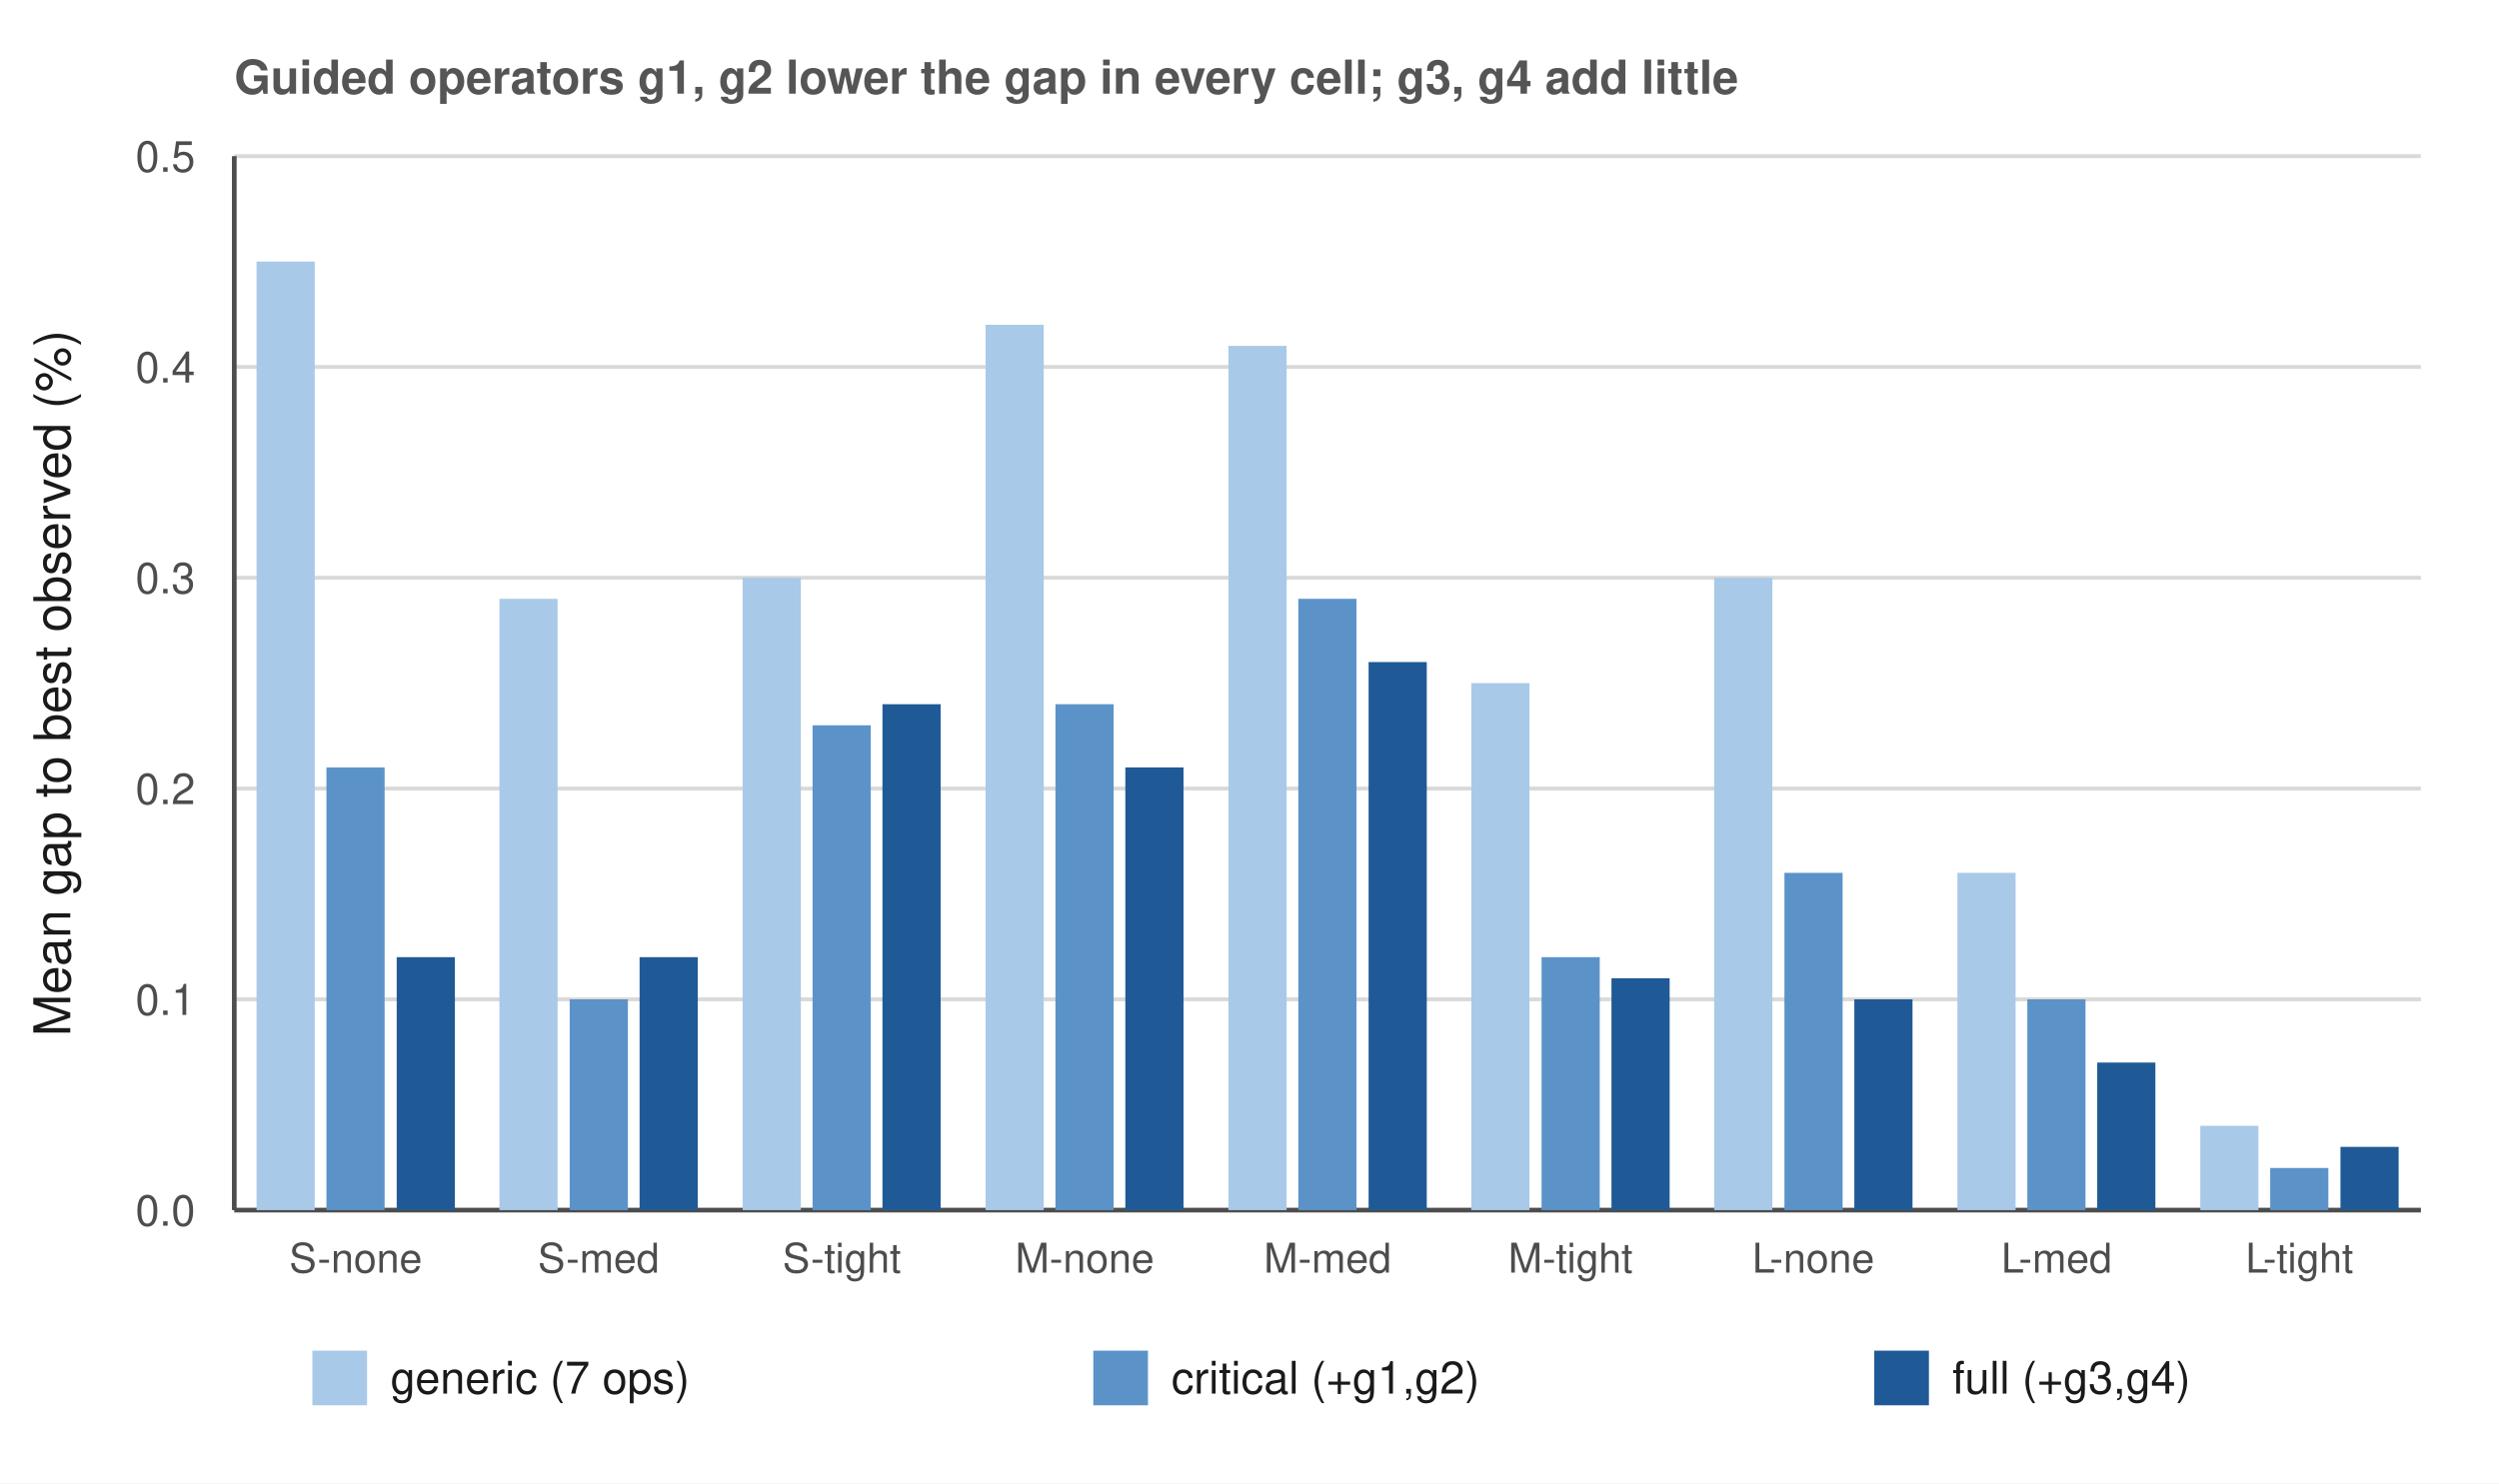
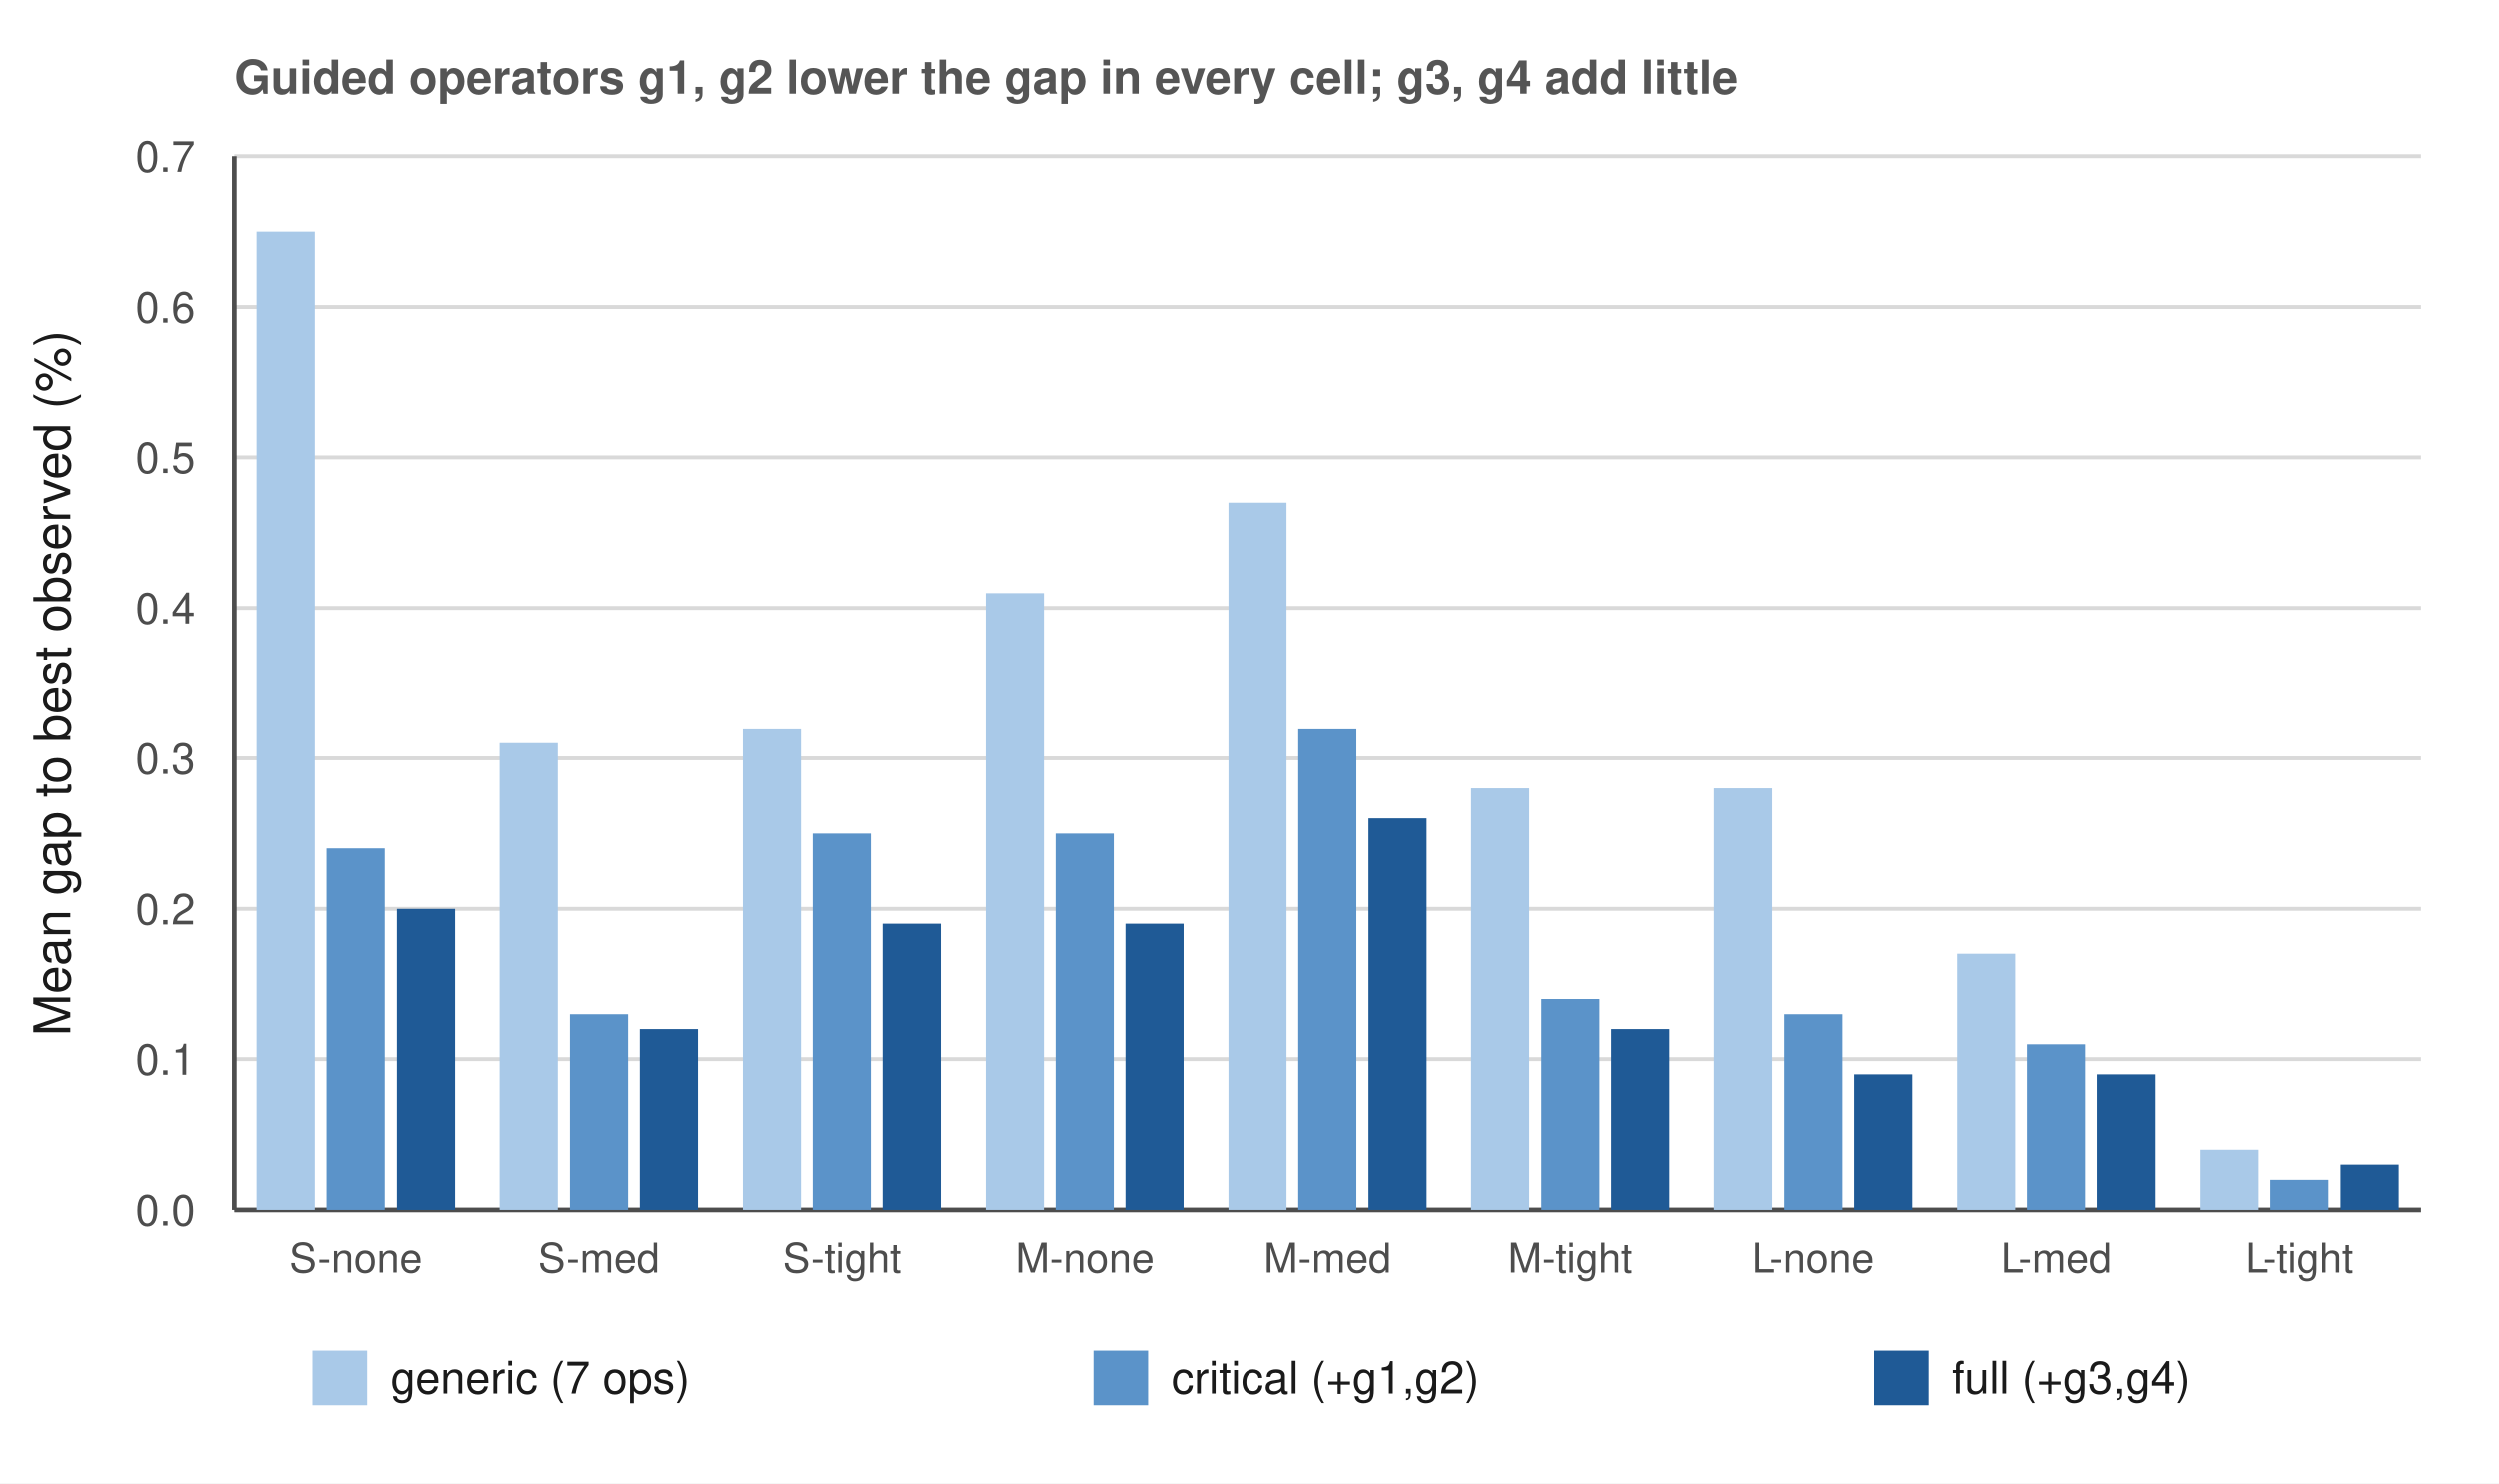
<svg xmlns="http://www.w3.org/2000/svg" width="640" height="380" viewBox="0 0 640 380" font-family="Helvetica, Arial, sans-serif">
  <rect width="640" height="380" fill="white" />
  <line x1="60.0" y1="310.0" x2="620.0" y2="310.0" stroke="#d9d9d9" stroke-width="1" />
  <text x="50.0" y="314.0" font-size="11" text-anchor="end" fill="#4d4d4d" font-weight="normal">0.0</text>
-   <line x1="60.0" y1="256.0" x2="620.0" y2="256.0" stroke="#d9d9d9" stroke-width="1" />
-   <text x="50.0" y="260.0" font-size="11" text-anchor="end" fill="#4d4d4d" font-weight="normal">0.1</text>
-   <line x1="60.0" y1="202.0" x2="620.0" y2="202.0" stroke="#d9d9d9" stroke-width="1" />
-   <text x="50.0" y="206.0" font-size="11" text-anchor="end" fill="#4d4d4d" font-weight="normal">0.2</text>
-   <line x1="60.0" y1="148.0" x2="620.0" y2="148.0" stroke="#d9d9d9" stroke-width="1" />
-   <text x="50.0" y="152.0" font-size="11" text-anchor="end" fill="#4d4d4d" font-weight="normal">0.3</text>
-   <line x1="60.0" y1="94.0" x2="620.0" y2="94.0" stroke="#d9d9d9" stroke-width="1" />
-   <text x="50.0" y="98.0" font-size="11" text-anchor="end" fill="#4d4d4d" font-weight="normal">0.4</text>
+   <line x1="60.0" y1="271.4" x2="620.0" y2="271.4" stroke="#d9d9d9" stroke-width="1" />
+   <text x="50.0" y="275.4" font-size="11" text-anchor="end" fill="#4d4d4d" font-weight="normal">0.1</text>
+   <line x1="60.0" y1="232.9" x2="620.0" y2="232.9" stroke="#d9d9d9" stroke-width="1" />
+   <text x="50.0" y="236.9" font-size="11" text-anchor="end" fill="#4d4d4d" font-weight="normal">0.2</text>
+   <line x1="60.0" y1="194.3" x2="620.0" y2="194.3" stroke="#d9d9d9" stroke-width="1" />
+   <text x="50.0" y="198.3" font-size="11" text-anchor="end" fill="#4d4d4d" font-weight="normal">0.3</text>
+   <line x1="60.0" y1="155.7" x2="620.0" y2="155.7" stroke="#d9d9d9" stroke-width="1" />
+   <text x="50.0" y="159.7" font-size="11" text-anchor="end" fill="#4d4d4d" font-weight="normal">0.4</text>
+   <line x1="60.0" y1="117.1" x2="620.0" y2="117.1" stroke="#d9d9d9" stroke-width="1" />
+   <text x="50.0" y="121.1" font-size="11" text-anchor="end" fill="#4d4d4d" font-weight="normal">0.5</text>
+   <line x1="60.0" y1="78.6" x2="620.0" y2="78.6" stroke="#d9d9d9" stroke-width="1" />
+   <text x="50.0" y="82.6" font-size="11" text-anchor="end" fill="#4d4d4d" font-weight="normal">0.6</text>
  <line x1="60.0" y1="40.0" x2="620.0" y2="40.0" stroke="#d9d9d9" stroke-width="1" />
-   <text x="50.0" y="44.0" font-size="11" text-anchor="end" fill="#4d4d4d" font-weight="normal">0.5</text>
+   <text x="50.0" y="44.0" font-size="11" text-anchor="end" fill="#4d4d4d" font-weight="normal">0.7</text>
  <line x1="60.0" y1="40.0" x2="60.0" y2="310.0" stroke="#4d4d4d" stroke-width="1.2" />
  <line x1="60.0" y1="310.0" x2="620.0" y2="310.0" stroke="#4d4d4d" stroke-width="1.2" />
  <text x="18.0" y="175.0" font-size="13" text-anchor="middle" fill="#1a1a1a" font-weight="normal" transform="rotate(-90 18 175.0)">Mean gap to best observed (%)</text>
-   <rect x="65.7" y="67.0" width="14.9" height="243.0" fill="#a9c9e8" />
-   <rect x="83.6" y="196.6" width="14.9" height="113.4" fill="#5b93c9" />
-   <rect x="101.6" y="245.2" width="14.9" height="64.8" fill="#1f5a96" />
+   <rect x="65.7" y="59.3" width="14.9" height="250.7" fill="#a9c9e8" />
+   <rect x="83.6" y="217.4" width="14.9" height="92.6" fill="#5b93c9" />
+   <rect x="101.6" y="232.9" width="14.9" height="77.1" fill="#1f5a96" />
  <text x="91.1" y="326.0" font-size="10.5" text-anchor="middle" fill="#4d4d4d" font-weight="normal">S-none</text>
-   <rect x="127.9" y="153.4" width="14.9" height="156.6" fill="#a9c9e8" />
-   <rect x="145.9" y="256.0" width="14.9" height="54.0" fill="#5b93c9" />
-   <rect x="163.8" y="245.2" width="14.9" height="64.8" fill="#1f5a96" />
+   <rect x="127.9" y="190.4" width="14.9" height="119.6" fill="#a9c9e8" />
+   <rect x="145.9" y="259.9" width="14.9" height="50.1" fill="#5b93c9" />
+   <rect x="163.8" y="263.7" width="14.9" height="46.3" fill="#1f5a96" />
  <text x="153.3" y="326.0" font-size="10.5" text-anchor="middle" fill="#4d4d4d" font-weight="normal">S-med</text>
-   <rect x="190.2" y="148.0" width="14.9" height="162.0" fill="#a9c9e8" />
-   <rect x="208.1" y="185.8" width="14.9" height="124.2" fill="#5b93c9" />
-   <rect x="226.0" y="180.4" width="14.9" height="129.6" fill="#1f5a96" />
+   <rect x="190.2" y="186.6" width="14.9" height="123.4" fill="#a9c9e8" />
+   <rect x="208.1" y="213.6" width="14.9" height="96.4" fill="#5b93c9" />
+   <rect x="226.0" y="236.7" width="14.9" height="73.3" fill="#1f5a96" />
  <text x="215.6" y="326.0" font-size="10.5" text-anchor="middle" fill="#4d4d4d" font-weight="normal">S-tight</text>
-   <rect x="252.4" y="83.2" width="14.9" height="226.8" fill="#a9c9e8" />
-   <rect x="270.3" y="180.4" width="14.9" height="129.6" fill="#5b93c9" />
-   <rect x="288.2" y="196.6" width="14.9" height="113.4" fill="#1f5a96" />
+   <rect x="252.4" y="151.9" width="14.9" height="158.1" fill="#a9c9e8" />
+   <rect x="270.3" y="213.6" width="14.9" height="96.4" fill="#5b93c9" />
+   <rect x="288.2" y="236.7" width="14.9" height="73.3" fill="#1f5a96" />
  <text x="277.8" y="326.0" font-size="10.5" text-anchor="middle" fill="#4d4d4d" font-weight="normal">M-none</text>
-   <rect x="314.6" y="88.6" width="14.9" height="221.4" fill="#a9c9e8" />
-   <rect x="332.5" y="153.4" width="14.9" height="156.6" fill="#5b93c9" />
-   <rect x="350.5" y="169.6" width="14.9" height="140.4" fill="#1f5a96" />
+   <rect x="314.6" y="128.7" width="14.9" height="181.3" fill="#a9c9e8" />
+   <rect x="332.5" y="186.6" width="14.9" height="123.4" fill="#5b93c9" />
+   <rect x="350.5" y="209.7" width="14.9" height="100.3" fill="#1f5a96" />
  <text x="340.0" y="326.0" font-size="10.5" text-anchor="middle" fill="#4d4d4d" font-weight="normal">M-med</text>
-   <rect x="376.8" y="175.0" width="14.9" height="135.0" fill="#a9c9e8" />
-   <rect x="394.8" y="245.2" width="14.9" height="64.8" fill="#5b93c9" />
-   <rect x="412.7" y="250.6" width="14.9" height="59.4" fill="#1f5a96" />
+   <rect x="376.8" y="202.0" width="14.9" height="108.0" fill="#a9c9e8" />
+   <rect x="394.8" y="256.0" width="14.9" height="54.0" fill="#5b93c9" />
+   <rect x="412.7" y="263.7" width="14.9" height="46.3" fill="#1f5a96" />
  <text x="402.2" y="326.0" font-size="10.5" text-anchor="middle" fill="#4d4d4d" font-weight="normal">M-tight</text>
-   <rect x="439.0" y="148.0" width="14.9" height="162.0" fill="#a9c9e8" />
-   <rect x="457.0" y="223.6" width="14.9" height="86.4" fill="#5b93c9" />
-   <rect x="474.9" y="256.0" width="14.9" height="54.0" fill="#1f5a96" />
+   <rect x="439.0" y="202.0" width="14.9" height="108.0" fill="#a9c9e8" />
+   <rect x="457.0" y="259.9" width="14.9" height="50.1" fill="#5b93c9" />
+   <rect x="474.9" y="275.3" width="14.9" height="34.7" fill="#1f5a96" />
  <text x="464.4" y="326.0" font-size="10.5" text-anchor="middle" fill="#4d4d4d" font-weight="normal">L-none</text>
-   <rect x="501.3" y="223.6" width="14.9" height="86.4" fill="#a9c9e8" />
-   <rect x="519.2" y="256.0" width="14.9" height="54.0" fill="#5b93c9" />
-   <rect x="537.1" y="272.2" width="14.9" height="37.8" fill="#1f5a96" />
+   <rect x="501.3" y="244.4" width="14.9" height="65.6" fill="#a9c9e8" />
+   <rect x="519.2" y="267.6" width="14.9" height="42.4" fill="#5b93c9" />
+   <rect x="537.1" y="275.3" width="14.9" height="34.7" fill="#1f5a96" />
  <text x="526.7" y="326.0" font-size="10.5" text-anchor="middle" fill="#4d4d4d" font-weight="normal">L-med</text>
-   <rect x="563.5" y="288.4" width="14.9" height="21.6" fill="#a9c9e8" />
-   <rect x="581.4" y="299.2" width="14.9" height="10.8" fill="#5b93c9" />
-   <rect x="599.4" y="293.8" width="14.9" height="16.2" fill="#1f5a96" />
+   <rect x="563.5" y="294.6" width="14.9" height="15.4" fill="#a9c9e8" />
+   <rect x="581.4" y="302.3" width="14.9" height="7.7" fill="#5b93c9" />
+   <rect x="599.4" y="298.4" width="14.9" height="11.6" fill="#1f5a96" />
  <text x="588.9" y="326.0" font-size="10.5" text-anchor="middle" fill="#4d4d4d" font-weight="normal">L-tight</text>
  <rect x="80" y="346" width="14" height="14" fill="#a9c9e8" />
  <text x="100.0" y="357.0" font-size="11.5" text-anchor="start" fill="#1a1a1a" font-weight="normal">generic (7 ops)</text>
  <rect x="280" y="346" width="14" height="14" fill="#5b93c9" />
  <text x="300.0" y="357.0" font-size="11.5" text-anchor="start" fill="#1a1a1a" font-weight="normal">critical (+g1,g2)</text>
  <rect x="480" y="346" width="14" height="14" fill="#1f5a96" />
  <text x="500.0" y="357.0" font-size="11.5" text-anchor="start" fill="#1a1a1a" font-weight="normal">full (+g3,g4)</text>
  <text x="60.0" y="24.0" font-size="12" text-anchor="start" fill="#555" font-weight="bold">Guided operators g1, g2 lower the gap in every cell; g3, g4 add little</text>
</svg>
